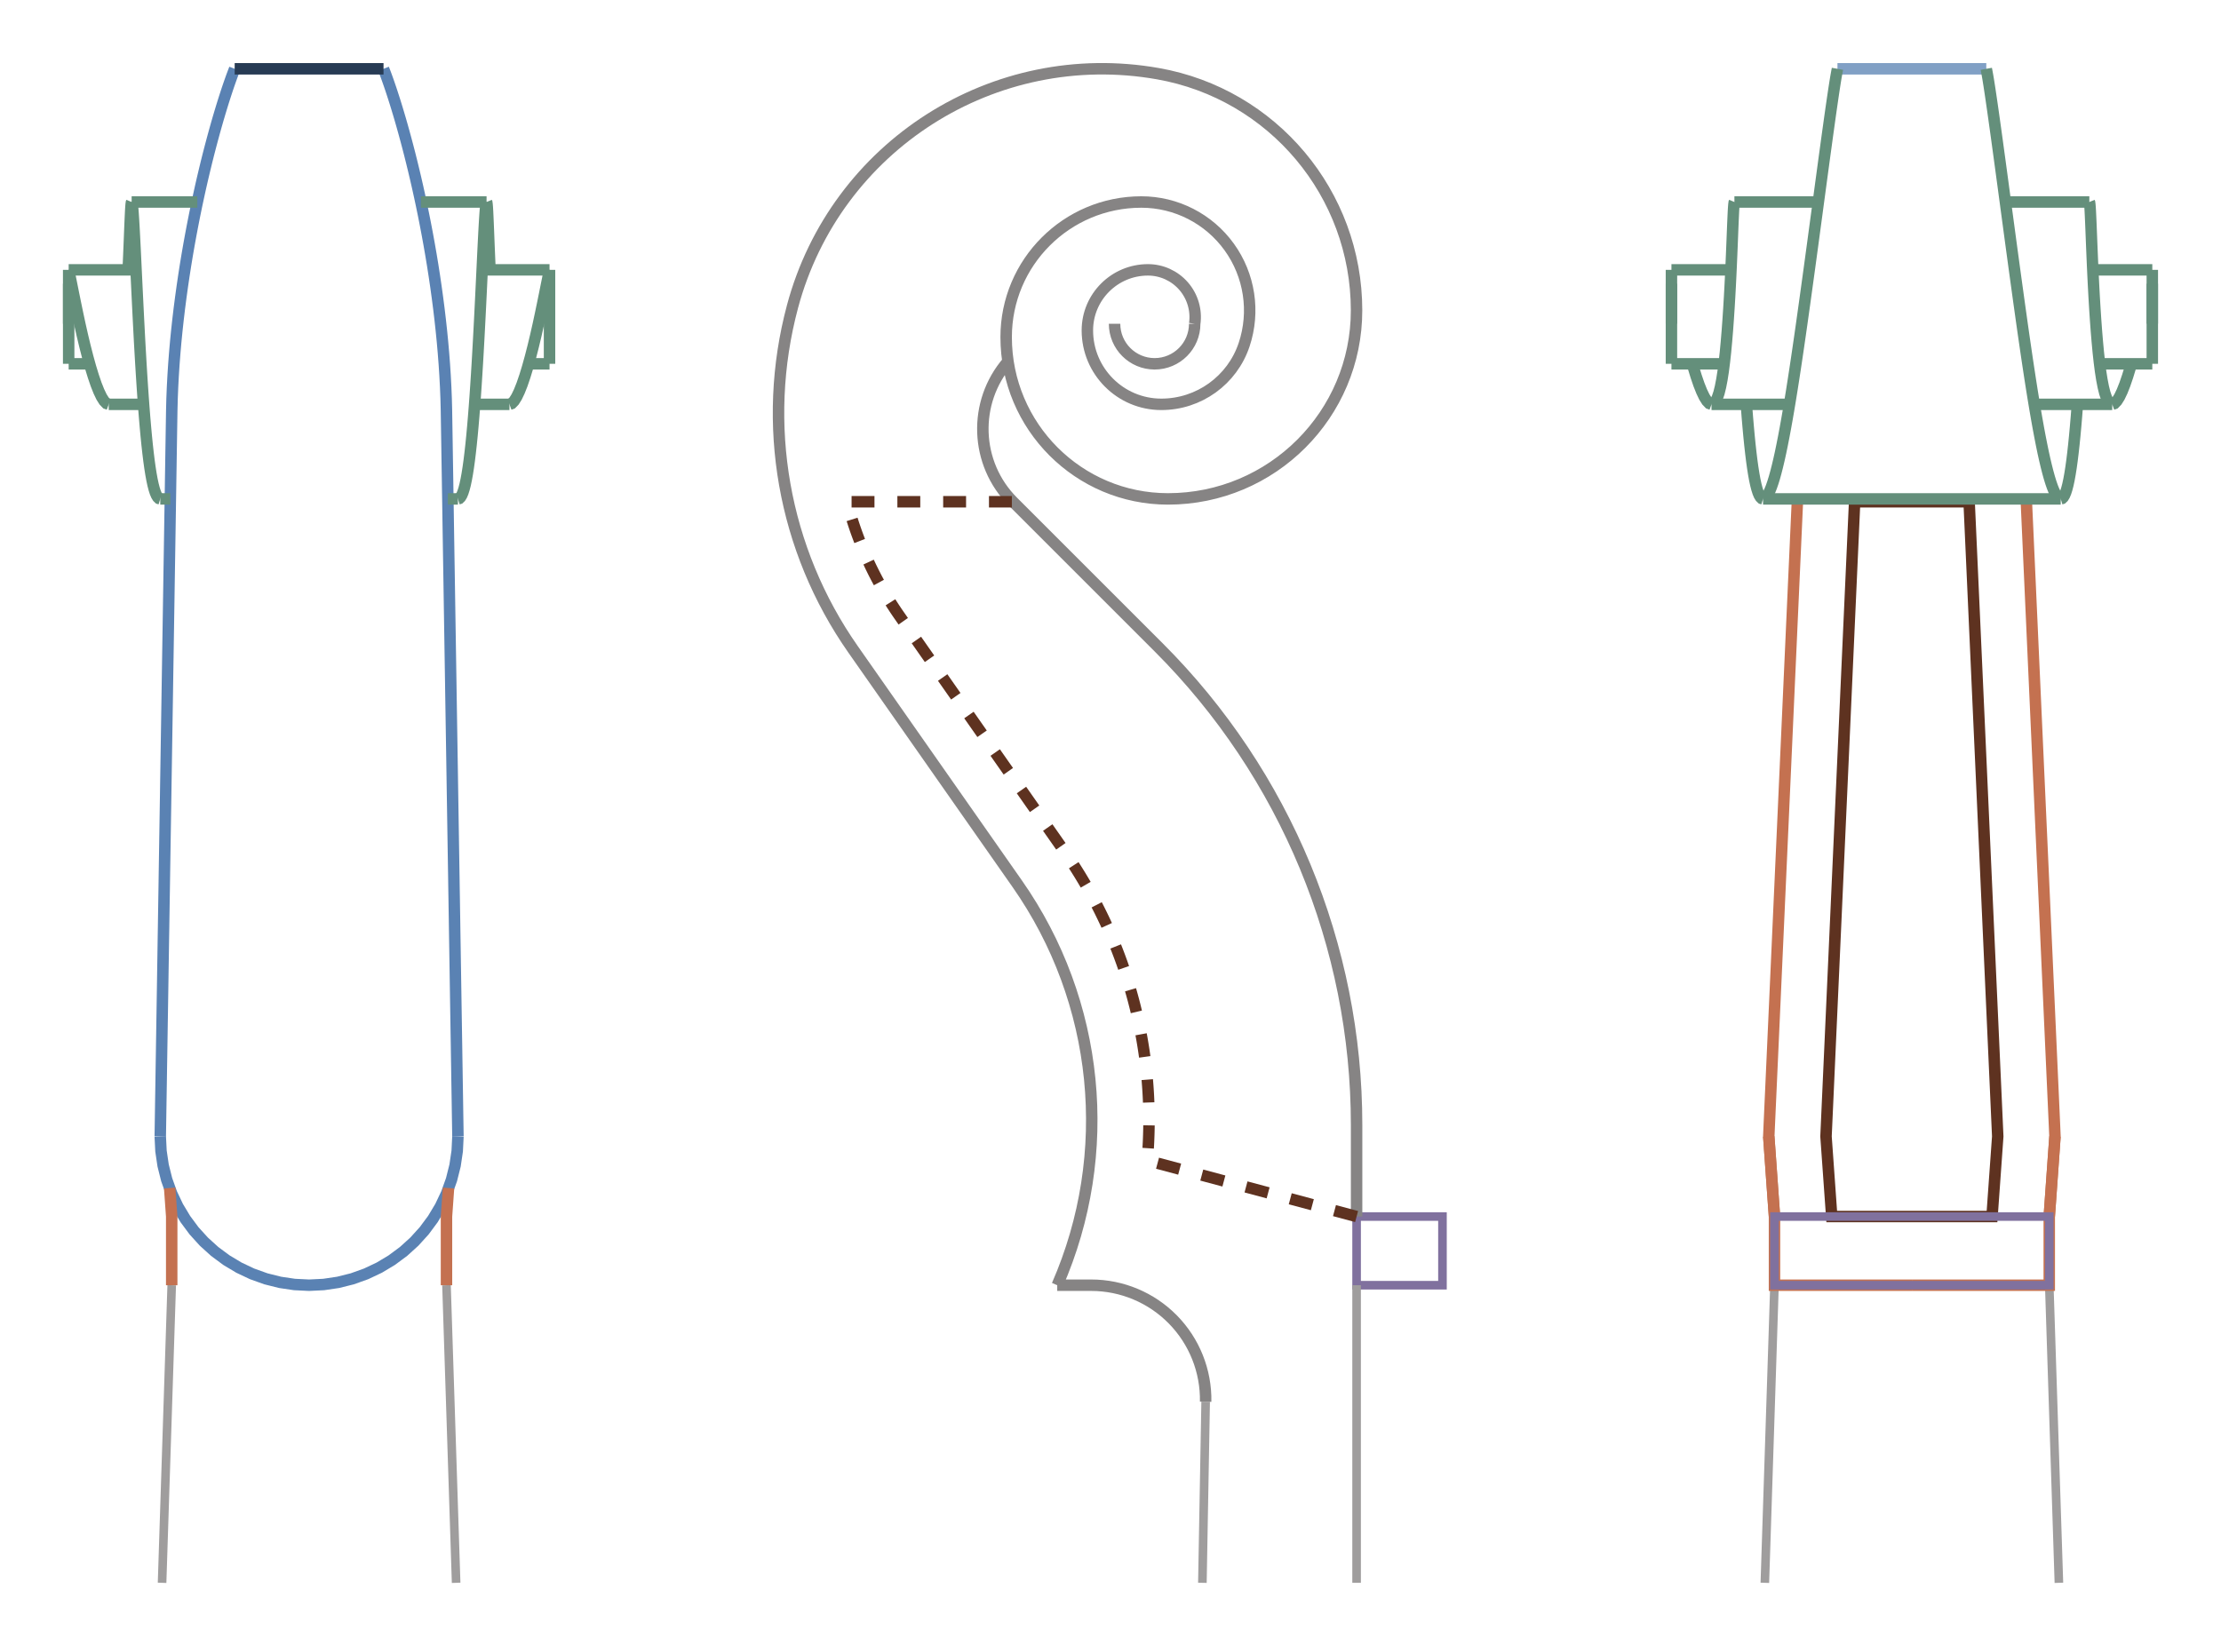
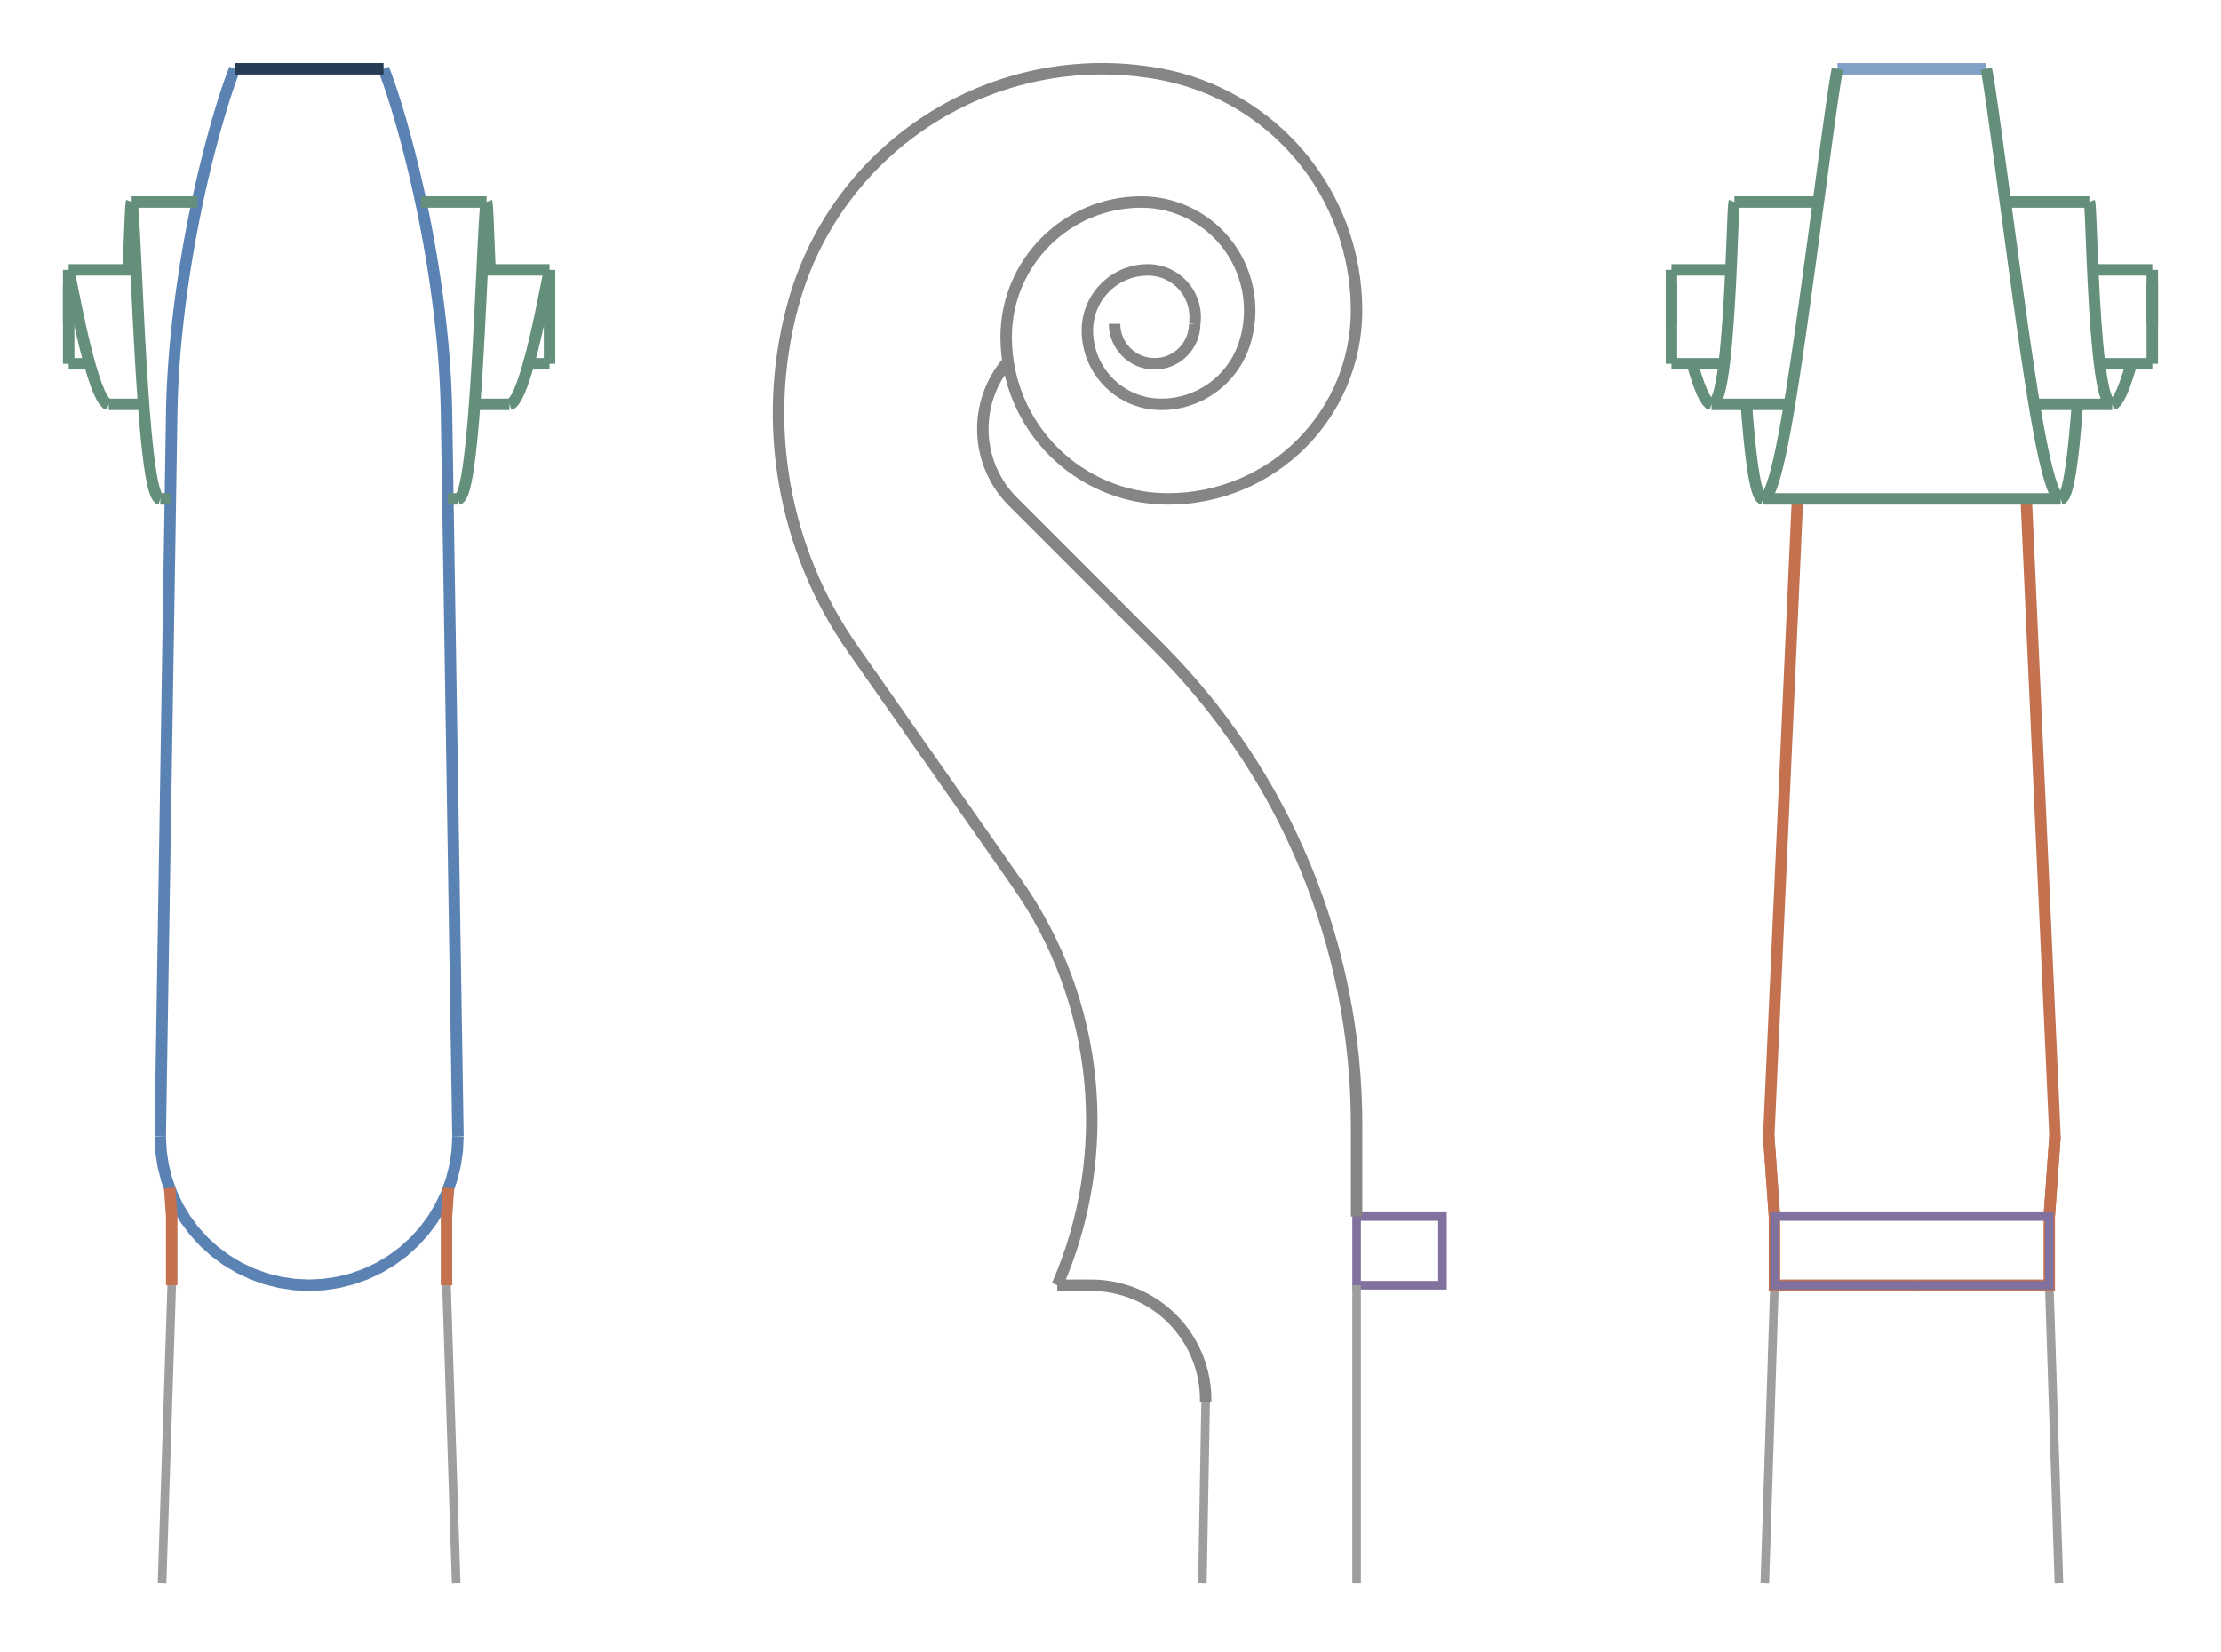
<svg xmlns="http://www.w3.org/2000/svg" viewBox="-118.49 -32 193.99 144.27" width="194mm" height="144.3mm">
  <g transform="translate(0 80.273) scale(1 -1)">
    <path d="M 0 0 L 0 6 L 7.5 6 L 7.5 0 Z" fill="none" stroke="#80719e" stroke-width="0.75" opacity="1" />
    <line x1="0" y1="0" x2="0" y2="-26" stroke="#9f9d9d" stroke-width="0.75" opacity="1" />
    <line x1="-13.184" y1="-10.18" x2="-13.469" y2="-26" stroke="#9f9d9d" stroke-width="0.75" opacity="1" />
    <path d="M -21.14,84 A 3.5,3.5 0 0,1 -14.14,84 M -14.14,84 A 4.125,4.125 0 0,1 -18.223,88.708 M -18.223,88.708 A 5.291,5.291 0 0,1 -23.515,83.417 M -23.515,83.417 A 6.458,6.458 0 0,1 -17.057,76.959 M -17.057,76.959 A 7.625,7.625 0 0,1 -9.823,82.172 M -9.823,82.172 A 9.469,9.469 0 0,1 -18.807,94.636 M -18.807,94.636 A 11.803,11.803 0 0,1 -30.609,82.833 M -30.609,82.833 A 14.136,14.136 0 0,1 -16.473,68.697 M -16.473,68.697 A 16.469,16.469 0 0,1 -0.004,85.167 M -0.004,85.167 A 21,21 0 0,1 -17.357,105.848 M -17.357,105.848 A 28,28 0 0,1 -49.265,85.52 M -49.265,85.52 A 36,36 0 0,1 -43.981,55.554 M -43.981 55.554 L -29.642 35.075 M -29.642,35.075 A 36,36 0 0,0 -26.148,-3.552713678800501e-15 M -26.148 -3.552713678800501e-15 L -23.182 -3.552713678800501e-15 M -23.182,-3.552713678800501e-15 A 10,10 0 0,0 -13.184,-10.18 M 0 6 L 0 14 M 0,14 A 59,59 0 0,1 -17.281,55.719 M -17.281 55.719 L -30.009 68.447 M -30.009,68.447 A 9,9 0 0,0 -30.448,80.703" fill="none" stroke="#868484" stroke-width="1" opacity="1" />
    <path d="M -78.65 -26 L -79.492 3.552713678800501e-15" fill="none" stroke="#9f9d9d" stroke-width="0.75" opacity="1" />
    <path d="M -104.334 -26 L -103.492 3.552713678800501e-15" fill="none" stroke="#9f9d9d" stroke-width="0.75" opacity="1" />
    <path d="M 61.342 -26 L 60.5 0" fill="none" stroke="#9f9d9d" stroke-width="0.75" opacity="1" />
    <path d="M 35.658 -26 L 36.5 0" fill="none" stroke="#9f9d9d" stroke-width="0.75" opacity="1" />
    <path d="M -78.492 13 L -78.508 13.995 L -78.524 14.991 L -78.539 15.986 L -78.555 16.98 L -78.571 17.972 L -78.586 18.961 L -78.602 19.947 L -78.617 20.929 L -78.633 21.905 L -78.648 22.876 L -78.664 23.841 L -78.679 24.798 L -78.694 25.747 L -78.709 26.688 L -78.723 27.619 L -78.738 28.54 L -78.752 29.451 L -78.767 30.349 L -78.781 31.236 L -78.794 32.11 L -78.808 32.97 L -78.821 33.816 L -78.835 34.648 L -78.847 35.465 L -78.86 36.281 L -78.873 37.097 L -78.886 37.912 L -78.899 38.728 L -78.912 39.543 L -78.925 40.359 L -78.938 41.174 L -78.951 41.99 L -78.964 42.805 L -78.977 43.621 L -78.989 44.437 L -79.002 45.252 L -79.015 46.068 L -79.028 46.883 L -79.041 47.699 L -79.054 48.514 L -79.067 49.33 L -79.08 50.145 L -79.093 50.961 L -79.106 51.776 L -79.118 52.592 L -79.131 53.408 L -79.144 54.223 L -79.157 55.039 L -79.17 55.855 L -79.183 56.684 L -79.197 57.528 L -79.21 58.386 L -79.224 59.258 L -79.238 60.143 L -79.252 61.04 L -79.266 61.949 L -79.281 62.868 L -79.296 63.798 L -79.311 64.737 L -79.326 65.685 L -79.341 66.642 L -79.356 67.605 L -79.371 68.575 L -79.387 69.551 L -79.402 70.532 L -79.418 71.517 L -79.434 72.506 L -79.449 73.497 L -79.465 74.491 L -79.481 75.486 L -79.497 76.481 L -79.523 77.477 L -79.563 78.471 L -79.616 79.464 L -79.68 80.454 L -79.756 81.441 L -79.842 82.424 L -79.939 83.402 L -80.045 84.374 L -80.16 85.341 L -80.284 86.299 L -80.415 87.248 L -80.553 88.185 L -80.697 89.11 L -80.847 90.021 L -81.003 90.917 L -81.163 91.797 L -81.327 92.66 L -81.494 93.505 L -81.664 94.331 L -81.836 95.136 L -82.009 95.92 L -82.183 96.681 L -82.358 97.42 L -82.532 98.134 L -82.704 98.823 L -82.876 99.486 L -83.045 100.123 L -83.211 100.731 L -83.373 101.311 L -83.531 101.863 L -83.685 102.384 L -83.833 102.875 L -83.975 103.335 L -84.111 103.763 L -84.239 104.158 L -84.359 104.522 L -84.471 104.851 L -84.574 105.148 L -84.667 105.41 L -84.749 105.638 L -84.821 105.832 L -84.881 105.99 L -84.929 106.114 L -84.963 106.202 L -84.985 106.255 L -84.992 106.273" fill="none" stroke="#5a82b3" stroke-width="1" opacity="1" />
    <path d="M -104.492 13 L -104.476 13.995 L -104.461 14.991 L -104.445 15.986 L -104.429 16.98 L -104.413 17.972 L -104.398 18.961 L -104.382 19.947 L -104.367 20.929 L -104.351 21.905 L -104.336 22.876 L -104.32 23.841 L -104.305 24.798 L -104.29 25.747 L -104.275 26.688 L -104.261 27.619 L -104.246 28.54 L -104.232 29.451 L -104.218 30.349 L -104.203 31.236 L -104.19 32.11 L -104.176 32.97 L -104.163 33.816 L -104.149 34.648 L -104.137 35.465 L -104.124 36.281 L -104.111 37.097 L -104.098 37.912 L -104.085 38.728 L -104.072 39.543 L -104.059 40.359 L -104.046 41.174 L -104.033 41.99 L -104.02 42.805 L -104.008 43.621 L -103.995 44.437 L -103.982 45.252 L -103.969 46.068 L -103.956 46.883 L -103.943 47.699 L -103.93 48.514 L -103.917 49.33 L -103.904 50.145 L -103.891 50.961 L -103.878 51.776 L -103.866 52.592 L -103.853 53.408 L -103.84 54.223 L -103.827 55.039 L -103.814 55.855 L -103.801 56.684 L -103.787 57.528 L -103.774 58.386 L -103.76 59.258 L -103.746 60.143 L -103.732 61.04 L -103.718 61.949 L -103.703 62.868 L -103.688 63.798 L -103.673 64.737 L -103.658 65.685 L -103.643 66.642 L -103.628 67.605 L -103.613 68.575 L -103.597 69.551 L -103.582 70.532 L -103.566 71.517 L -103.551 72.506 L -103.535 73.497 L -103.519 74.491 L -103.503 75.486 L -103.487 76.481 L -103.461 77.477 L -103.421 78.471 L -103.368 79.464 L -103.304 80.454 L -103.228 81.441 L -103.142 82.424 L -103.045 83.402 L -102.939 84.374 L -102.824 85.341 L -102.7 86.299 L -102.569 87.248 L -102.431 88.185 L -102.287 89.11 L -102.137 90.021 L -101.981 90.917 L -101.821 91.797 L -101.657 92.66 L -101.49 93.505 L -101.32 94.331 L -101.148 95.136 L -100.975 95.92 L -100.801 96.681 L -100.626 97.42 L -100.453 98.134 L -100.28 98.823 L -100.108 99.486 L -99.939 100.123 L -99.773 100.731 L -99.611 101.311 L -99.453 101.863 L -99.299 102.384 L -99.151 102.875 L -99.009 103.335 L -98.873 103.763 L -98.745 104.158 L -98.625 104.522 L -98.513 104.851 L -98.41 105.148 L -98.317 105.41 L -98.235 105.638 L -98.163 105.832 L -98.103 105.99 L -98.055 106.114 L -98.021 106.202 L -97.999 106.255 L -97.992 106.273" fill="none" stroke="#5a82b3" stroke-width="1" opacity="1" />
    <path d="M -104.492 13 L -104.429 11.726 L -104.242 10.464 L -103.932 9.226 L -103.502 8.025 L -102.957 6.872 L -102.301 5.778 L -101.541 4.753 L -100.684 3.808 L -99.739 2.951 L -98.714 2.191 L -97.62 1.535 L -96.467 0.99 L -95.266 0.56 L -94.028 0.25 L -92.766 0.063 L -91.492 4.440892098500626e-13 L -90.218 0.063 L -88.956 0.25 L -87.718 0.56 L -86.517 0.99 L -85.364 1.535 L -84.27 2.191 L -83.245 2.951 L -82.3 3.808 L -81.443 4.753 L -80.683 5.778 L -80.027 6.872 L -79.482 8.025 L -79.052 9.226 L -78.742 10.464 L -78.555 11.726 L -78.492 13" fill="none" stroke="#5a82b3" stroke-width="1" opacity="1" />
    <line x1="-84.992" y1="106.273" x2="-97.992" y2="106.273" stroke="#273b54" stroke-width="1" opacity="1" />
    <path d="M -79.314 8.494 L -79.492 6 L -79.492 0" fill="none" stroke="#c47150" stroke-width="1" opacity="1" />
    <path d="M -103.67 8.494 L -103.492 6 L -103.492 0" fill="none" stroke="#c47150" stroke-width="1" opacity="1" />
    <path d="M 61 13 L 60.5 6 L 60.5 0 L 48.5 0" fill="none" stroke="#c47150" stroke-width="1" opacity="1" />
    <path d="M 36 13 L 36.5 6 L 36.5 0 L 48.5 0" fill="none" stroke="#c47150" stroke-width="1" opacity="1" />
    <path d="M 60.5 6 L 60.571 6.998 L 60.643 7.996 L 60.714 8.994 L 60.785 9.992 L 60.856 10.99 L 60.928 11.988 L 60.999 12.986 L 60.956 13.984 L 60.911 14.982 L 60.866 15.98 L 60.821 16.977 L 60.776 17.973 L 60.731 18.969 L 60.686 19.962 L 60.641 20.954 L 60.597 21.944 L 60.552 22.932 L 60.508 23.917 L 60.463 24.9 L 60.419 25.879 L 60.375 26.855 L 60.331 27.827 L 60.288 28.795 L 60.244 29.759 L 60.201 30.719 L 60.158 31.673 L 60.115 32.623 L 60.073 33.567 L 60.03 34.506 L 59.988 35.439 L 59.947 36.365 L 59.905 37.286 L 59.864 38.199 L 59.823 39.106 L 59.782 40.006 L 59.742 40.898 L 59.702 41.782 L 59.663 42.658 L 59.624 43.527 L 59.585 44.387 L 59.546 45.238 L 59.509 46.08 L 59.471 46.913 L 59.434 47.736 L 59.397 48.55 L 59.361 49.354 L 59.325 50.148 L 59.29 50.932 L 59.255 51.705 L 59.221 52.467 L 59.187 53.218 L 59.153 53.958 L 59.12 54.687 L 59.088 55.404 L 59.056 56.11 L 59.024 56.816 L 58.993 57.522 L 58.961 58.228 L 58.929 58.933 L 58.897 59.639 L 58.865 60.345 L 58.834 61.05 L 58.802 61.756 L 58.77 62.462 L 58.738 63.168 L 58.706 63.873 L 58.674 64.579 L 58.643 65.285 L 58.611 65.99 L 58.579 66.696 L 58.547 67.402 L 58.515 68.108 L 58.489 68.697" fill="none" stroke="#c47150" stroke-width="1" opacity="1" />
    <path d="M 36.5 6 L 36.429 6.998 L 36.357 7.996 L 36.286 8.994 L 36.215 9.992 L 36.144 10.99 L 36.072 11.988 L 36.001 12.986 L 36.044 13.984 L 36.089 14.982 L 36.134 15.98 L 36.179 16.977 L 36.224 17.973 L 36.269 18.969 L 36.314 19.962 L 36.359 20.954 L 36.403 21.944 L 36.448 22.932 L 36.492 23.917 L 36.537 24.9 L 36.581 25.879 L 36.625 26.855 L 36.669 27.827 L 36.712 28.795 L 36.756 29.759 L 36.799 30.719 L 36.842 31.673 L 36.885 32.623 L 36.927 33.567 L 36.97 34.506 L 37.012 35.439 L 37.053 36.365 L 37.095 37.286 L 37.136 38.199 L 37.177 39.106 L 37.218 40.006 L 37.258 40.898 L 37.298 41.782 L 37.337 42.658 L 37.376 43.527 L 37.415 44.387 L 37.454 45.238 L 37.491 46.08 L 37.529 46.913 L 37.566 47.736 L 37.603 48.55 L 37.639 49.354 L 37.675 50.148 L 37.71 50.932 L 37.745 51.705 L 37.779 52.467 L 37.813 53.218 L 37.847 53.958 L 37.88 54.687 L 37.912 55.404 L 37.944 56.11 L 37.976 56.816 L 38.007 57.522 L 38.039 58.228 L 38.071 58.933 L 38.103 59.639 L 38.135 60.345 L 38.166 61.05 L 38.198 61.756 L 38.23 62.462 L 38.262 63.168 L 38.294 63.873 L 38.326 64.579 L 38.357 65.285 L 38.389 65.99 L 38.421 66.696 L 38.453 67.402 L 38.485 68.108 L 38.511 68.697" fill="none" stroke="#c47150" stroke-width="1" opacity="1" />
    <path d="M 58.489 68.697 L 58.489 68.697" fill="none" stroke="#c47150" stroke-width="1" opacity="1" />
    <path d="M 38.511 68.697 L 38.511 68.697" fill="none" stroke="#c47150" stroke-width="1" opacity="1" />
-     <path d="M 55.5 6 L 56 13 L 53.5 68.447 L 43.5 68.447 L 41 13 L 41.5 6 Z" fill="none" stroke="#5e3220" stroke-width="1" opacity="1" />
    <line x1="55" y1="106.273" x2="42" y2="106.273" stroke="#81a0c5" stroke-width="1" opacity="1" />
    <path d="M -84.992 106.273 L -84.992 106.273" fill="none" stroke="#648f7b" stroke-width="1" opacity="1" />
    <path d="M -97.992 106.273 L -97.992 106.273" fill="none" stroke="#648f7b" stroke-width="1" opacity="1" />
    <path d="M -78.492 68.697 L -78.492 68.697" fill="none" stroke="#648f7b" stroke-width="1" opacity="1" />
    <path d="M -104.492 68.697 L -104.492 68.697" fill="none" stroke="#648f7b" stroke-width="1" opacity="1" />
    <path d="M -78.492 68.697 L -78.379 68.732 L -78.27 68.837 L -78.164 69.01 L -78.061 69.252 L -77.961 69.562 L -77.864 69.936 L -77.77 70.375 L -77.679 70.875 L -77.591 71.434 L -77.506 72.049 L -77.424 72.717 L -77.344 73.436 L -77.267 74.201 L -77.193 75.009 L -77.121 75.855 L -77.052 76.736 L -76.985 77.647 L -76.921 78.583 L -76.859 79.541 L -76.799 80.514 L -76.742 81.5 L -76.687 82.491 L -76.634 83.485 L -76.583 84.474 L -76.534 85.451 L -76.487 86.409 L -76.442 87.343 L -76.399 88.244 L -76.358 89.107 L -76.319 89.926 L -76.282 90.694 L -76.246 91.406 L -76.212 92.058 L -76.179 92.645 L -76.148 93.162 L -76.119 93.606 L -76.091 93.973 L -76.064 94.262 L -76.039 94.469 L -76.015 94.594 L -75.992 94.636" fill="none" stroke="#648f7b" stroke-width="1" opacity="1" />
    <path d="M -104.492 68.697 L -104.605 68.732 L -104.714 68.837 L -104.82 69.01 L -104.923 69.252 L -105.023 69.562 L -105.12 69.936 L -105.214 70.375 L -105.305 70.875 L -105.393 71.434 L -105.478 72.049 L -105.56 72.717 L -105.64 73.436 L -105.717 74.201 L -105.791 75.009 L -105.863 75.855 L -105.932 76.736 L -105.999 77.647 L -106.063 78.583 L -106.125 79.541 L -106.185 80.514 L -106.242 81.5 L -106.298 82.491 L -106.35 83.485 L -106.401 84.474 L -106.45 85.451 L -106.497 86.409 L -106.542 87.343 L -106.585 88.244 L -106.626 89.107 L -106.665 89.926 L -106.702 90.694 L -106.738 91.406 L -106.772 92.058 L -106.805 92.645 L -106.836 93.162 L -106.865 93.606 L -106.893 93.973 L -106.92 94.262 L -106.945 94.469 L -106.969 94.594 L -106.992 94.636" fill="none" stroke="#648f7b" stroke-width="1" opacity="1" />
    <path d="M -75.992 94.636 L -75.971 94.585 L -75.95 94.434 L -75.929 94.183 L -75.908 93.836 L -75.887 93.396 L -75.863 92.868 L -75.838 92.257 L -75.811 91.571 L -75.781 90.816 L -75.747 90 L -75.71 89.133 L -75.69 88.708" fill="none" stroke="#648f7b" stroke-width="1" opacity="1" />
    <path d="M -106.992 94.636 L -107.013 94.585 L -107.034 94.434 L -107.055 94.183 L -107.076 93.836 L -107.097 93.396 L -107.121 92.868 L -107.146 92.257 L -107.173 91.571 L -107.203 90.816 L -107.237 90 L -107.275 89.133 L -107.294 88.708" fill="none" stroke="#648f7b" stroke-width="1" opacity="1" />
    <path d="M -73.992 76.959 L -73.992 76.959" fill="none" stroke="#648f7b" stroke-width="1" opacity="1" />
    <path d="M -108.992 76.959 L -108.992 76.959" fill="none" stroke="#648f7b" stroke-width="1" opacity="1" />
    <path d="M -73.992 76.959 L -73.798 77.031 L -73.588 77.249 L -73.364 77.605 L -73.131 78.093 L -72.89 78.7 L -72.646 79.415 L -72.4 80.219 L -72.157 81.096 L -71.919 82.026 L -71.689 82.986 L -71.47 83.956 L -71.266 84.908 L -71.079 85.81 L -70.912 86.631 L -70.769 87.345 L -70.652 87.926 L -70.565 88.355 L -70.511 88.619 L -70.492 88.708" fill="none" stroke="#648f7b" stroke-width="1" opacity="1" />
    <path d="M -108.992 76.959 L -109.186 77.031 L -109.396 77.249 L -109.62 77.605 L -109.853 78.093 L -110.094 78.7 L -110.338 79.415 L -110.584 80.219 L -110.827 81.096 L -111.065 82.026 L -111.295 82.986 L -111.514 83.956 L -111.718 84.908 L -111.905 85.81 L -112.072 86.631 L -112.215 87.345 L -112.332 87.926 L -112.419 88.355 L -112.473 88.619 L -112.492 88.708" fill="none" stroke="#648f7b" stroke-width="1" opacity="1" />
    <path d="M -70.492 88.708 L -70.492 88.614 L -70.492 88.336 L -70.492 87.886 L -70.492 87.286 L -70.492 86.562 L -70.492 85.748 L -70.492 84.881 L -70.492 84" fill="none" stroke="#648f7b" stroke-width="1" opacity="1" />
    <path d="M -112.492 88.708 L -112.492 88.614 L -112.492 88.336 L -112.492 87.886 L -112.492 87.286 L -112.492 86.562 L -112.492 85.748 L -112.492 84.881 L -112.492 84" fill="none" stroke="#648f7b" stroke-width="1" opacity="1" />
    <line x1="-79.373" y1="68.697" x2="-78.492" y2="68.697" stroke="#648f7b" stroke-width="1" opacity="1" />
    <line x1="-103.611" y1="68.697" x2="-104.492" y2="68.697" stroke="#648f7b" stroke-width="1" opacity="1" />
    <line x1="-81.729" y1="94.636" x2="-75.992" y2="94.636" stroke="#648f7b" stroke-width="1" opacity="1" />
    <line x1="-101.255" y1="94.636" x2="-106.992" y2="94.636" stroke="#648f7b" stroke-width="1" opacity="1" />
    <line x1="-77.035" y1="76.959" x2="-73.992" y2="76.959" stroke="#648f7b" stroke-width="1" opacity="1" />
    <line x1="-105.949" y1="76.959" x2="-108.992" y2="76.959" stroke="#648f7b" stroke-width="1" opacity="1" />
    <line x1="-76.377" y1="88.708" x2="-70.492" y2="88.708" stroke="#648f7b" stroke-width="1" opacity="1" />
    <line x1="-106.607" y1="88.708" x2="-112.492" y2="88.708" stroke="#648f7b" stroke-width="1" opacity="1" />
    <line x1="-70.738" y1="87.5" x2="-70.492" y2="87.5" stroke="#648f7b" stroke-width="1" opacity="1" />
    <line x1="-112.246" y1="87.5" x2="-112.492" y2="87.5" stroke="#648f7b" stroke-width="1" opacity="1" />
    <line x1="-72.323" y1="80.5" x2="-70.492" y2="80.5" stroke="#648f7b" stroke-width="1" opacity="1" />
    <line x1="-110.662" y1="80.5" x2="-112.492" y2="80.5" stroke="#648f7b" stroke-width="1" opacity="1" />
    <line x1="-70.492" y1="87.5" x2="-70.492" y2="80.5" stroke="#648f7b" stroke-width="1" opacity="1" />
    <line x1="-112.492" y1="87.5" x2="-112.492" y2="80.5" stroke="#648f7b" stroke-width="1" opacity="1" />
    <path d="M 55 106.273 L 55.003 106.256 L 55.013 106.204 L 55.03 106.117 L 55.052 105.996 L 55.081 105.841 L 55.116 105.646 L 55.157 105.405 L 55.203 105.12 L 55.255 104.791 L 55.312 104.419 L 55.374 104.005 L 55.441 103.549 L 55.513 103.053 L 55.59 102.517 L 55.671 101.944 L 55.756 101.333 L 55.846 100.687 L 55.94 100.007 L 56.037 99.294 L 56.139 98.55 L 56.244 97.776 L 56.352 96.975 L 56.464 96.148 L 56.578 95.297 L 56.696 94.423 L 56.816 93.529 L 56.939 92.617 L 57.064 91.688 L 57.191 90.745 L 57.321 89.79 L 57.452 88.825 L 57.586 87.851 L 57.721 86.872 L 57.857 85.889 L 57.995 84.904 L 58.133 83.92 L 58.273 82.941 L 58.414 81.97 L 58.555 81.01 L 58.697 80.065 L 58.839 79.138 L 58.981 78.233 L 59.123 77.352 L 59.265 76.5 L 59.407 75.678 L 59.548 74.891 L 59.689 74.14 L 59.829 73.428 L 59.967 72.759 L 60.105 72.134 L 60.242 71.555 L 60.377 71.026 L 60.51 70.546 L 60.642 70.119 L 60.771 69.746 L 60.899 69.428 L 61.024 69.166 L 61.147 68.962 L 61.268 68.815 L 61.385 68.727 L 61.5 68.697" fill="none" stroke="#648f7b" stroke-width="1" opacity="1" />
    <path d="M 42 106.273 L 41.997 106.256 L 41.987 106.204 L 41.97 106.117 L 41.948 105.996 L 41.919 105.841 L 41.884 105.646 L 41.843 105.405 L 41.797 105.12 L 41.745 104.791 L 41.688 104.419 L 41.626 104.005 L 41.559 103.549 L 41.487 103.053 L 41.41 102.517 L 41.329 101.944 L 41.244 101.333 L 41.154 100.687 L 41.06 100.007 L 40.963 99.294 L 40.861 98.55 L 40.756 97.776 L 40.648 96.975 L 40.536 96.148 L 40.422 95.297 L 40.304 94.423 L 40.184 93.529 L 40.061 92.617 L 39.936 91.688 L 39.809 90.745 L 39.679 89.79 L 39.548 88.825 L 39.414 87.851 L 39.279 86.872 L 39.143 85.889 L 39.005 84.904 L 38.867 83.92 L 38.727 82.941 L 38.586 81.97 L 38.445 81.01 L 38.303 80.065 L 38.161 79.138 L 38.019 78.233 L 37.877 77.352 L 37.735 76.5 L 37.593 75.678 L 37.452 74.891 L 37.311 74.14 L 37.171 73.428 L 37.033 72.759 L 36.895 72.134 L 36.758 71.555 L 36.623 71.026 L 36.49 70.546 L 36.358 70.119 L 36.229 69.746 L 36.101 69.428 L 35.976 69.166 L 35.853 68.962 L 35.732 68.815 L 35.615 68.727 L 35.5 68.697" fill="none" stroke="#648f7b" stroke-width="1" opacity="1" />
    <path d="M 61.5 68.697 L 61.613 68.732 L 61.722 68.837 L 61.828 69.01 L 61.931 69.252 L 62.031 69.562 L 62.128 69.936 L 62.222 70.375 L 62.313 70.875 L 62.401 71.434 L 62.486 72.049 L 62.568 72.717 L 62.648 73.436 L 62.725 74.201 L 62.799 75.009 L 62.871 75.855 L 62.94 76.736 L 62.957 76.959" fill="none" stroke="#648f7b" stroke-width="1" opacity="1" />
    <path d="M 35.5 68.697 L 35.387 68.732 L 35.278 68.837 L 35.172 69.01 L 35.069 69.252 L 34.969 69.562 L 34.872 69.936 L 34.778 70.375 L 34.687 70.875 L 34.599 71.434 L 34.514 72.049 L 34.432 72.717 L 34.352 73.436 L 34.275 74.201 L 34.201 75.009 L 34.129 75.855 L 34.06 76.736 L 34.043 76.959" fill="none" stroke="#648f7b" stroke-width="1" opacity="1" />
    <path d="M 64 94.636 L 64 94.636" fill="none" stroke="#648f7b" stroke-width="1" opacity="1" />
    <path d="M 33 94.636 L 33 94.636" fill="none" stroke="#648f7b" stroke-width="1" opacity="1" />
    <path d="M 64 94.636 L 64.021 94.585 L 64.042 94.434 L 64.063 94.183 L 64.084 93.836 L 64.105 93.396 L 64.129 92.868 L 64.154 92.257 L 64.181 91.571 L 64.211 90.816 L 64.245 90 L 64.282 89.133 L 64.324 88.223 L 64.371 87.281 L 64.423 86.316 L 64.481 85.339 L 64.546 84.359 L 64.617 83.389 L 64.696 82.437 L 64.782 81.517 L 64.877 80.648 L 64.981 79.843 L 65.095 79.116 L 65.218 78.48 L 65.351 77.945 L 65.496 77.519 L 65.652 77.209 L 65.82 77.021 L 66 76.959" fill="none" stroke="#648f7b" stroke-width="1" opacity="1" />
    <path d="M 33 94.636 L 32.979 94.585 L 32.958 94.434 L 32.937 94.183 L 32.916 93.836 L 32.895 93.396 L 32.871 92.868 L 32.846 92.257 L 32.819 91.571 L 32.789 90.816 L 32.755 90 L 32.718 89.133 L 32.676 88.223 L 32.629 87.281 L 32.577 86.316 L 32.519 85.339 L 32.454 84.359 L 32.383 83.389 L 32.304 82.437 L 32.218 81.517 L 32.123 80.648 L 32.019 79.843 L 31.905 79.116 L 31.782 78.48 L 31.649 77.945 L 31.504 77.519 L 31.348 77.209 L 31.18 77.021 L 31 76.959" fill="none" stroke="#648f7b" stroke-width="1" opacity="1" />
    <path d="M 66 76.959 L 66.194 77.031 L 66.404 77.249 L 66.628 77.605 L 66.861 78.093 L 67.102 78.7 L 67.346 79.415 L 67.592 80.219 L 67.67 80.5" fill="none" stroke="#648f7b" stroke-width="1" opacity="1" />
    <path d="M 31 76.959 L 30.806 77.031 L 30.596 77.249 L 30.372 77.605 L 30.139 78.093 L 29.898 78.7 L 29.654 79.415 L 29.408 80.219 L 29.33 80.5" fill="none" stroke="#648f7b" stroke-width="1" opacity="1" />
    <path d="M 69.5 88.708 L 69.5 88.614 L 69.5 88.336 L 69.5 87.886 L 69.5 87.286 L 69.5 86.562 L 69.5 85.748 L 69.5 84.881 L 69.5 84" fill="none" stroke="#648f7b" stroke-width="1" opacity="1" />
    <path d="M 27.5 88.708 L 27.5 88.614 L 27.5 88.336 L 27.5 87.886 L 27.5 87.286 L 27.5 86.562 L 27.5 85.748 L 27.5 84.881 L 27.5 84" fill="none" stroke="#648f7b" stroke-width="1" opacity="1" />
    <line x1="61.5" y1="68.697" x2="35.5" y2="68.697" stroke="#648f7b" stroke-width="1" opacity="1" />
    <line x1="56.667" y1="94.636" x2="64" y2="94.636" stroke="#648f7b" stroke-width="1" opacity="1" />
    <line x1="40.333" y1="94.636" x2="33" y2="94.636" stroke="#648f7b" stroke-width="1" opacity="1" />
    <line x1="59.189" y1="76.959" x2="66" y2="76.959" stroke="#648f7b" stroke-width="1" opacity="1" />
    <line x1="37.811" y1="76.959" x2="31" y2="76.959" stroke="#648f7b" stroke-width="1" opacity="1" />
    <line x1="64.302" y1="88.708" x2="69.5" y2="88.708" stroke="#648f7b" stroke-width="1" opacity="1" />
    <line x1="32.698" y1="88.708" x2="27.5" y2="88.708" stroke="#648f7b" stroke-width="1" opacity="1" />
    <line x1="64.896" y1="80.5" x2="69.5" y2="80.5" stroke="#648f7b" stroke-width="1" opacity="1" />
    <line x1="32.104" y1="80.5" x2="27.5" y2="80.5" stroke="#648f7b" stroke-width="1" opacity="1" />
    <line x1="69.5" y1="87.5" x2="69.5" y2="80.5" stroke="#648f7b" stroke-width="1" opacity="1" />
    <line x1="27.5" y1="87.5" x2="27.5" y2="80.5" stroke="#648f7b" stroke-width="1" opacity="1" />
    <path d="M 36.5 0 L 60.5 0 L 60.5 6 L 36.5 6 Z" fill="none" stroke="#80719e" stroke-width="0.75" opacity="1" />
-     <path d="M 0 6 L -18.284 10.899 L -18.262 11.155 L -18.241 11.438 L -18.221 11.722 L -18.203 12.005 L -18.187 12.288 L -18.173 12.572 L -18.162 12.856 L -18.152 13.14 L -18.144 13.423 L -18.138 13.707 L -18.134 13.991 L -18.132 14.275 L -18.132 14.559 L -18.134 14.843 L -18.138 15.127 L -18.143 15.411 L -18.151 15.695 L -18.161 15.979 L -18.173 16.262 L -18.186 16.546 L -18.202 16.829 L -18.22 17.113 L -18.239 17.396 L -18.261 17.679 L -18.284 17.962 L -18.31 18.245 L -18.337 18.528 L -18.367 18.81 L -18.398 19.092 L -18.431 19.374 L -18.466 19.656 L -18.504 19.938 L -18.543 20.219 L -18.584 20.5 L -18.627 20.781 L -18.672 21.061 L -18.719 21.341 L -18.768 21.621 L -18.819 21.9 L -18.871 22.179 L -18.926 22.458 L -18.983 22.736 L -19.041 23.014 L -19.101 23.291 L -19.164 23.568 L -19.228 23.845 L -19.294 24.121 L -19.362 24.397 L -19.432 24.672 L -19.504 24.947 L -19.578 25.221 L -19.654 25.495 L -19.731 25.768 L -19.811 26.04 L -19.892 26.312 L -19.976 26.584 L -20.061 26.855 L -20.148 27.125 L -20.237 27.395 L -20.327 27.664 L -20.42 27.932 L -20.514 28.2 L -20.611 28.467 L -20.709 28.734 L -20.809 28.999 L -20.911 29.264 L -21.015 29.529 L -21.12 29.792 L -21.227 30.055 L -21.337 30.317 L -21.447 30.579 L -21.56 30.839 L -21.675 31.099 L -21.791 31.358 L -21.909 31.617 L -22.029 31.874 L -22.151 32.13 L -22.275 32.386 L -22.4 32.641 L -22.527 32.895 L -22.656 33.148 L -22.786 33.4 L -22.918 33.651 L -23.052 33.902 L -23.188 34.151 L -23.326 34.4 L -23.465 34.647 L -23.606 34.894 L -23.748 35.139 L -23.893 35.384 L -24.039 35.627 L -24.186 35.87 L -24.336 36.111 L -24.487 36.352 L -24.639 36.591 L -24.794 36.83 L -24.95 37.067 L -25.107 37.303 L -25.267 37.538 L -25.428 37.772 L -25.585 37.998 L -25.728 38.202 L -25.871 38.406 L -26.014 38.61 L -26.157 38.815 L -26.3 39.019 L -26.443 39.223 L -26.586 39.427 L -26.729 39.631 L -26.872 39.836 L -27.015 40.04 L -27.158 40.244 L -27.301 40.448 L -27.444 40.653 L -27.587 40.857 L -27.73 41.061 L -27.873 41.265 L -28.016 41.47 L -28.159 41.674 L -28.302 41.878 L -28.445 42.082 L -28.588 42.287 L -28.731 42.491 L -28.874 42.695 L -29.017 42.899 L -29.16 43.104 L -29.303 43.308 L -29.446 43.512 L -29.589 43.716 L -29.732 43.921 L -29.875 44.125 L -30.018 44.329 L -30.161 44.533 L -30.304 44.738 L -30.447 44.942 L -30.59 45.146 L -30.733 45.35 L -30.876 45.554 L -31.019 45.759 L -31.162 45.963 L -31.305 46.167 L -31.448 46.371 L -31.591 46.576 L -31.734 46.78 L -31.877 46.984 L -32.02 47.188 L -32.163 47.393 L -32.306 47.597 L -32.449 47.801 L -32.592 48.005 L -32.735 48.21 L -32.878 48.414 L -33.021 48.618 L -33.164 48.822 L -33.307 49.027 L -33.45 49.231 L -33.593 49.435 L -33.736 49.639 L -33.879 49.844 L -34.022 50.048 L -34.165 50.252 L -34.308 50.456 L -34.451 50.66 L -34.594 50.865 L -34.737 51.069 L -34.88 51.273 L -35.023 51.477 L -35.166 51.682 L -35.309 51.886 L -35.452 52.09 L -35.595 52.294 L -35.738 52.499 L -35.881 52.703 L -36.024 52.907 L -36.167 53.111 L -36.31 53.316 L -36.454 53.52 L -36.597 53.724 L -36.74 53.928 L -36.883 54.133 L -37.026 54.337 L -37.169 54.541 L -37.312 54.745 L -37.455 54.95 L -37.598 55.154 L -37.741 55.358 L -37.884 55.562 L -38.027 55.767 L -38.17 55.971 L -38.313 56.175 L -38.456 56.379 L -38.599 56.583 L -38.742 56.788 L -38.885 56.992 L -39.028 57.196 L -39.171 57.4 L -39.314 57.605 L -39.457 57.809 L -39.6 58.013 L -39.743 58.217 L -39.886 58.422 L -40.008 58.598 L -40.13 58.775 L -40.25 58.953 L -40.369 59.132 L -40.486 59.312 L -40.603 59.492 L -40.718 59.673 L -40.831 59.855 L -40.944 60.038 L -41.055 60.222 L -41.165 60.406 L -41.274 60.591 L -41.382 60.777 L -41.488 60.964 L -41.593 61.151 L -41.696 61.339 L -41.799 61.528 L -41.9 61.717 L -41.999 61.907 L -42.098 62.098 L -42.195 62.29 L -42.29 62.482 L -42.385 62.675 L -42.478 62.868 L -42.569 63.062 L -42.66 63.257 L -42.749 63.453 L -42.836 63.649 L -42.923 63.845 L -43.008 64.042 L -43.091 64.24 L -43.173 64.439 L -43.254 64.637 L -43.333 64.837 L -43.411 65.037 L -43.488 65.238 L -43.563 65.439 L -43.637 65.64 L -43.71 65.842 L -43.781 66.045 L -43.85 66.248 L -43.919 66.452 L -43.985 66.656 L -44.051 66.86 L -44.115 67.065 L -44.177 67.27 L -44.239 67.476 L -44.298 67.683 L -44.357 67.889 L -44.413 68.096 L -44.469 68.304 L -44.506 68.447 L -30.009 68.447" fill="none" stroke="#5e3220" stroke-width="1" opacity="1" stroke-dasharray="2 2" />
  </g>
</svg>
